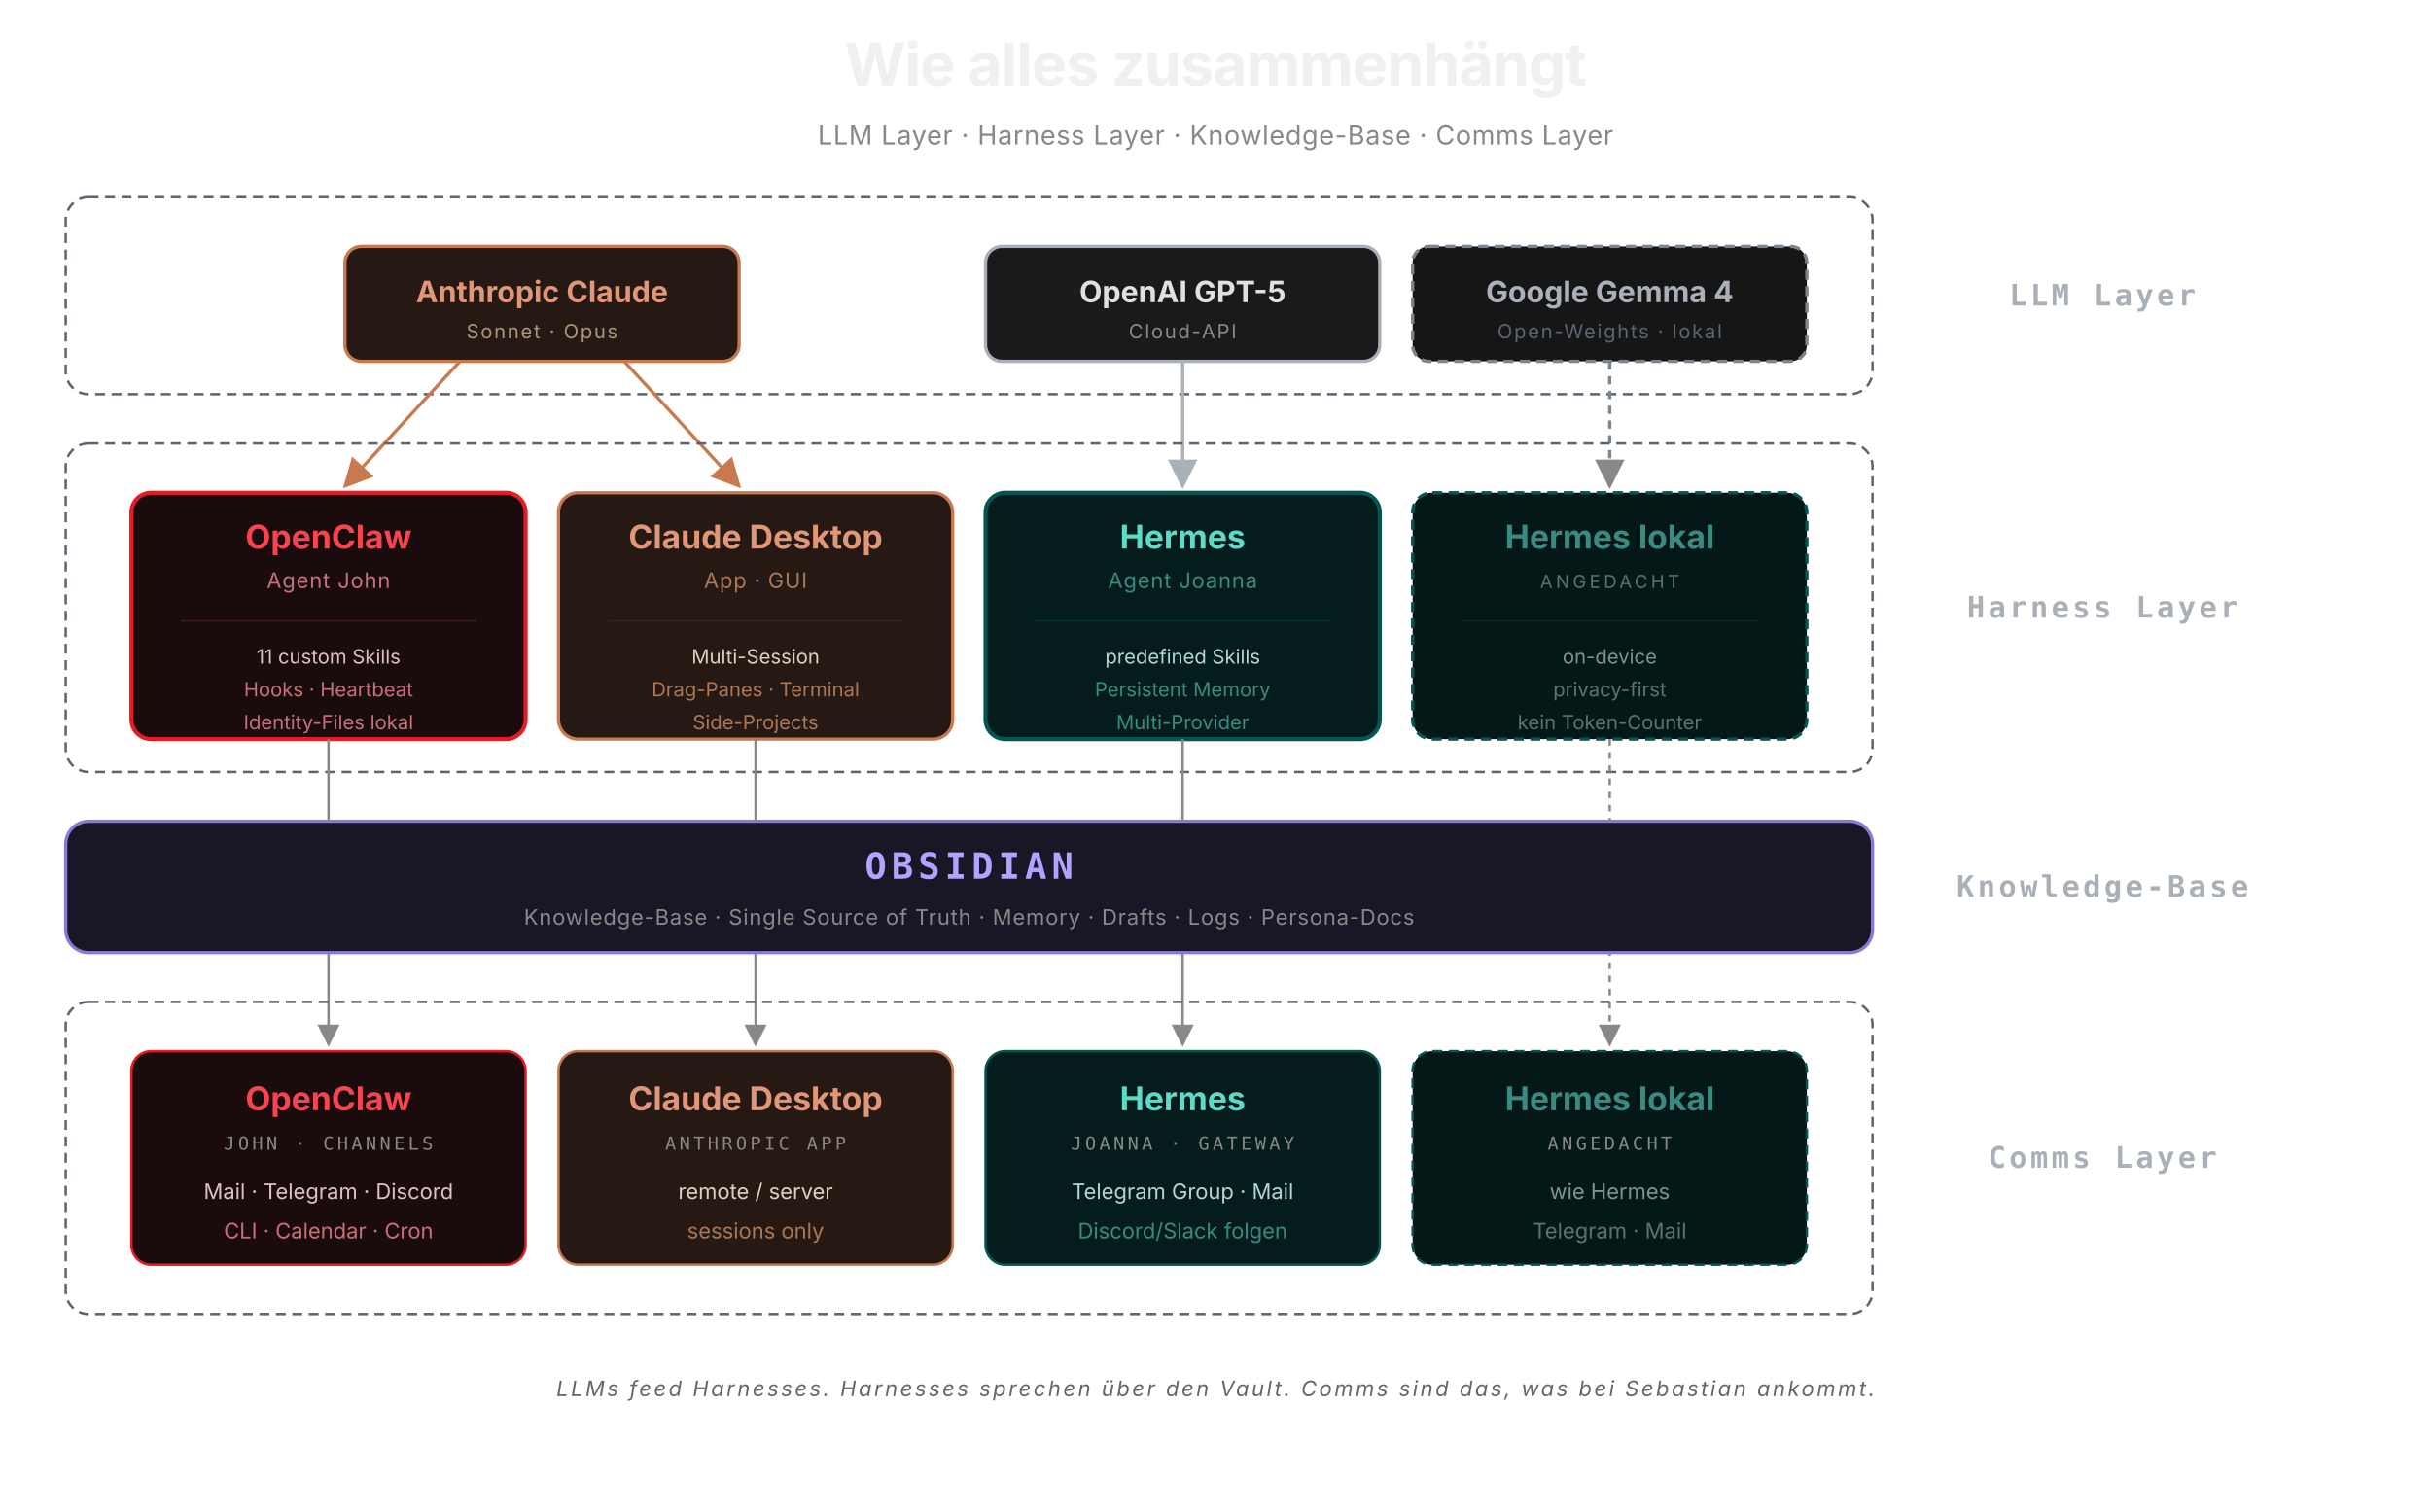
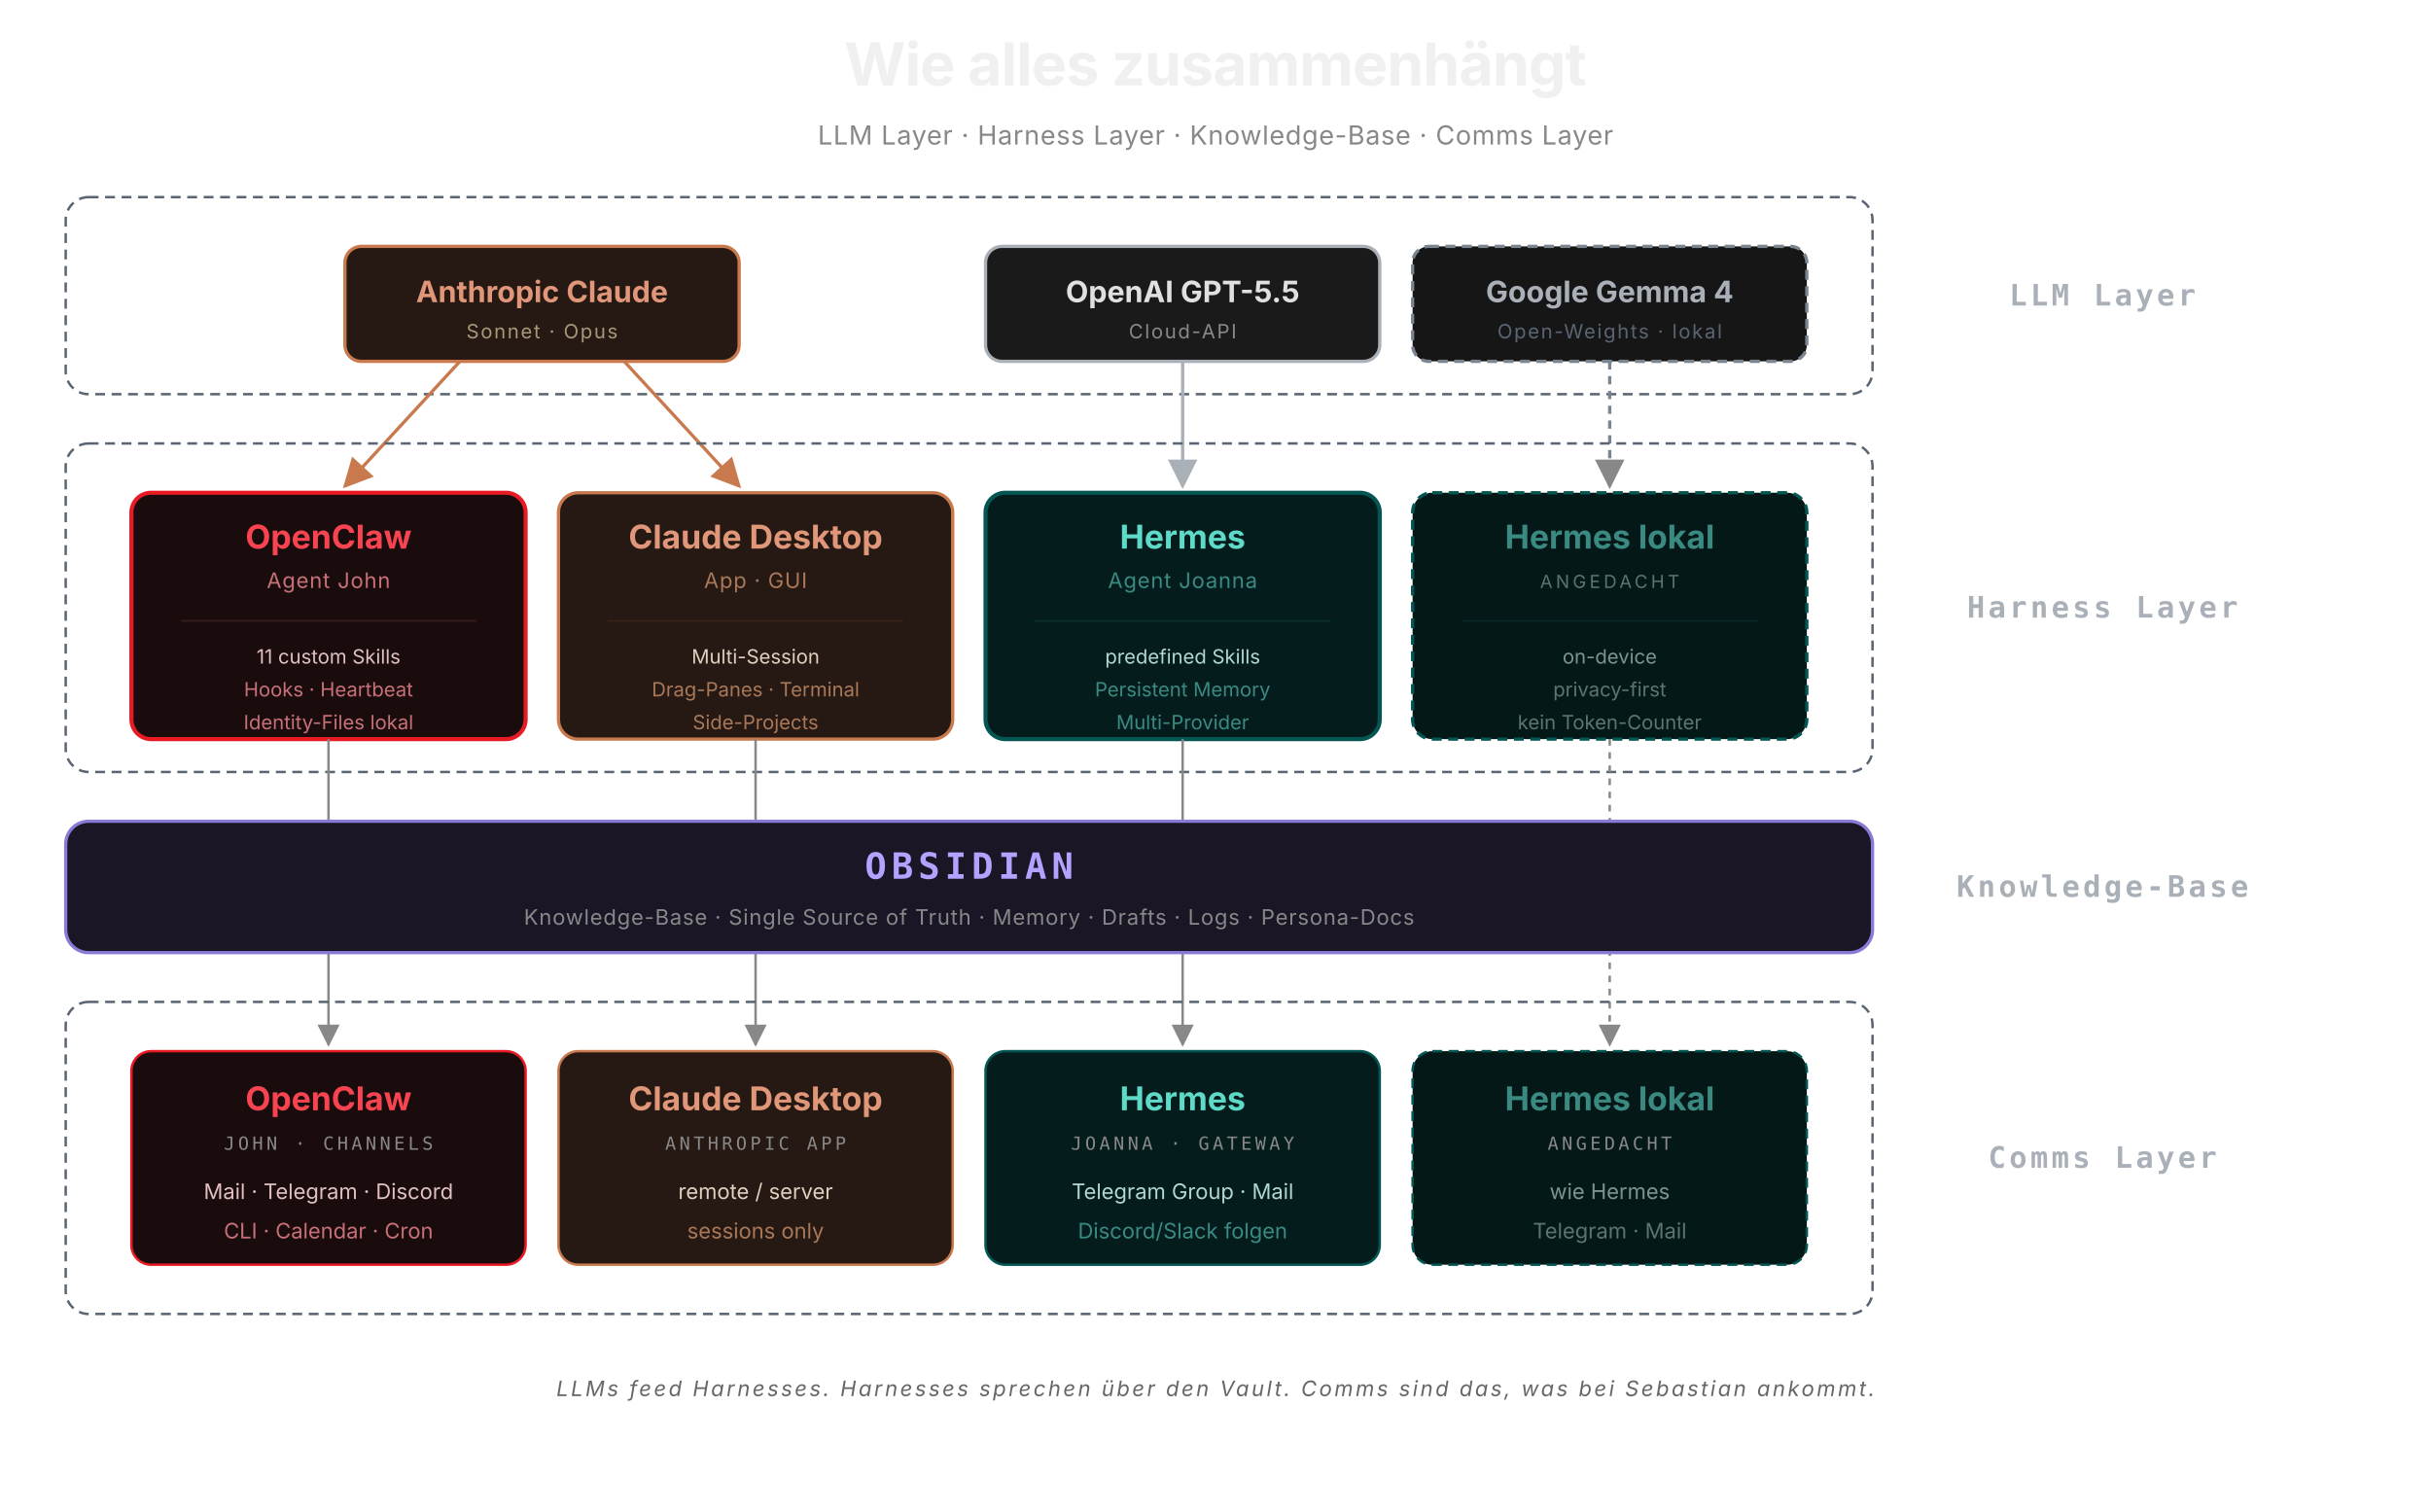
<svg xmlns="http://www.w3.org/2000/svg" viewBox="0 0 1480 920" role="img" aria-labelledby="arch-title arch-desc" style="font-family:Inter,system-ui,sans-serif;">
  <defs>
    <marker id="arrow-gray" viewBox="0 0 10 10" refX="9" refY="5" markerWidth="9" markerHeight="9" orient="auto">
      <path d="M 0 0 L 10 5 L 0 10 z" fill="#888" />
    </marker>
    <marker id="arrow-coral" viewBox="0 0 10 10" refX="9" refY="5" markerWidth="9" markerHeight="9" orient="auto">
      <path d="M 0 0 L 10 5 L 0 10 z" fill="#c87a4e" />
    </marker>
    <marker id="arrow-gray-light" viewBox="0 0 10 10" refX="9" refY="5" markerWidth="9" markerHeight="9" orient="auto">
      <path d="M 0 0 L 10 5 L 0 10 z" fill="#aab0b8" />
    </marker>
  </defs>
  <g text-anchor="middle">
    <text x="740" y="52" font-size="36" font-weight="700" fill="#f0f0f0" letter-spacing="-0.5">Wie alles zusammenhängt</text>
    <text x="740" y="88" font-size="16" fill="#888" letter-spacing="0.4">
      LLM Layer  ·  Harness Layer  ·  Knowledge-Base  ·  Comms Layer
    </text>
  </g>
  <rect x="40" y="120" width="1100" height="120" rx="14" fill="none" stroke="#5a6573" stroke-width="1.5" stroke-dasharray="6 4" />
  <text x="1280" y="186" text-anchor="middle" font-family="JetBrains Mono, monospace" font-size="18" font-weight="700" fill="#aab0b8" letter-spacing="2">LLM Layer</text>
  <g>
    <rect x="210" y="150" width="240" height="70" rx="10" fill="#261812" stroke="#c87a4e" stroke-width="2" />
    <text x="330" y="184" text-anchor="middle" font-size="18" font-weight="700" fill="#e09678">Anthropic Claude</text>
    <text x="330" y="206" text-anchor="middle" font-size="12" fill="#a89878" letter-spacing="1">Sonnet · Opus</text>
  </g>
  <g>
    <rect x="600" y="150" width="240" height="70" rx="10" fill="#1a1a1a" stroke="#aab0b8" stroke-width="2" />
-     <text x="720" y="184" text-anchor="middle" font-size="18" font-weight="700" fill="#e0e0e0">OpenAI GPT-5</text>
+     <text x="720" y="184" text-anchor="middle" font-size="18" font-weight="700" fill="#e0e0e0">OpenAI GPT-5.5</text>
    <text x="720" y="206" text-anchor="middle" font-size="12" fill="#888" letter-spacing="1">Cloud-API</text>
  </g>
  <g>
    <rect x="860" y="150" width="240" height="70" rx="10" fill="#161616" stroke="#7a8590" stroke-width="2" stroke-dasharray="6 4" />
    <text x="980" y="184" text-anchor="middle" font-size="18" font-weight="700" fill="#aab0b8">Google Gemma 4</text>
    <text x="980" y="206" text-anchor="middle" font-size="12" fill="#5a6573" letter-spacing="1">Open-Weights · lokal</text>
  </g>
  <line x1="280" y1="220" x2="210" y2="296" stroke="#c87a4e" stroke-width="2" marker-end="url(#arrow-coral)" />
  <line x1="380" y1="220" x2="450" y2="296" stroke="#c87a4e" stroke-width="2" marker-end="url(#arrow-coral)" />
  <line x1="720" y1="220" x2="720" y2="296" stroke="#aab0b8" stroke-width="2" marker-end="url(#arrow-gray-light)" />
  <line x1="980" y1="220" x2="980" y2="296" stroke="#7a8590" stroke-width="2" stroke-dasharray="5 4" marker-end="url(#arrow-gray)" />
  <rect x="40" y="270" width="1100" height="200" rx="14" fill="none" stroke="#5a6573" stroke-width="1.5" stroke-dasharray="6 4" />
  <text x="1280" y="376" text-anchor="middle" font-family="JetBrains Mono, monospace" font-size="18" font-weight="700" fill="#aab0b8" letter-spacing="2">Harness Layer</text>
  <g>
    <rect x="80" y="300" width="240" height="150" rx="12" fill="#1a0c0d" stroke="#e81b25" stroke-width="2.5" />
    <text x="200" y="334" text-anchor="middle" font-size="20" font-weight="700" fill="#f74450">OpenClaw</text>
    <text x="200" y="358" text-anchor="middle" font-size="13" fill="#c87078" letter-spacing="0.5">Agent John</text>
    <line x1="110" y1="378" x2="290" y2="378" stroke="#3a1c1d" stroke-width="1" />
    <text x="200" y="404" text-anchor="middle" font-size="12" fill="#e0c0c4">11 custom Skills</text>
    <text x="200" y="424" text-anchor="middle" font-size="12" fill="#c87078">Hooks · Heartbeat</text>
    <text x="200" y="444" text-anchor="middle" font-size="12" fill="#c87078">Identity-Files lokal</text>
  </g>
  <g>
    <rect x="340" y="300" width="240" height="150" rx="12" fill="#261812" stroke="#c87a4e" stroke-width="2" />
    <text x="460" y="334" text-anchor="middle" font-size="20" font-weight="700" fill="#e09678">Claude Desktop</text>
    <text x="460" y="358" text-anchor="middle" font-size="13" fill="#a87858" letter-spacing="0.5">App · GUI</text>
    <line x1="370" y1="378" x2="550" y2="378" stroke="#3a2218" stroke-width="1" />
    <text x="460" y="404" text-anchor="middle" font-size="12" fill="#e0d0c0">Multi-Session</text>
    <text x="460" y="424" text-anchor="middle" font-size="12" fill="#a87858">Drag-Panes · Terminal</text>
    <text x="460" y="444" text-anchor="middle" font-size="12" fill="#a87858">Side-Projects</text>
  </g>
  <g>
    <rect x="600" y="300" width="240" height="150" rx="12" fill="#041c1c" stroke="#045652" stroke-width="2.5" />
    <text x="720" y="334" text-anchor="middle" font-size="20" font-weight="700" fill="#5fdac8">Hermes</text>
    <text x="720" y="358" text-anchor="middle" font-size="13" fill="#3a8a82" letter-spacing="0.5">Agent Joanna</text>
    <line x1="630" y1="378" x2="810" y2="378" stroke="#0a3030" stroke-width="1" />
    <text x="720" y="404" text-anchor="middle" font-size="12" fill="#b0d8d0">predefined Skills</text>
    <text x="720" y="424" text-anchor="middle" font-size="12" fill="#3a8a82">Persistent Memory</text>
    <text x="720" y="444" text-anchor="middle" font-size="12" fill="#3a8a82">Multi-Provider</text>
  </g>
  <g>
    <rect x="860" y="300" width="240" height="150" rx="12" fill="#041818" stroke="#045652" stroke-width="2" stroke-dasharray="6 4" />
    <text x="980" y="334" text-anchor="middle" font-size="20" font-weight="700" fill="#3a8a82">Hermes lokal</text>
    <text x="980" y="358" text-anchor="middle" font-size="11" fill="#5a7570" letter-spacing="2">ANGEDACHT</text>
    <line x1="890" y1="378" x2="1070" y2="378" stroke="#0a2828" stroke-width="1" />
    <text x="980" y="404" text-anchor="middle" font-size="12" fill="#7a9590">on-device</text>
    <text x="980" y="424" text-anchor="middle" font-size="12" fill="#5a7570">privacy-first</text>
    <text x="980" y="444" text-anchor="middle" font-size="12" fill="#5a7570">kein Token-Counter</text>
  </g>
  <line x1="200" y1="450" x2="200" y2="636" stroke="#888" stroke-width="1.5" marker-end="url(#arrow-gray)" />
  <line x1="460" y1="450" x2="460" y2="636" stroke="#888" stroke-width="1.5" marker-end="url(#arrow-gray)" />
  <line x1="720" y1="450" x2="720" y2="636" stroke="#888" stroke-width="1.5" marker-end="url(#arrow-gray)" />
  <line x1="980" y1="450" x2="980" y2="636" stroke="#888" stroke-width="1.5" stroke-dasharray="4 4" marker-end="url(#arrow-gray)" />
  <g>
    <rect x="40" y="500" width="1100" height="80" rx="14" fill="#1a1626" stroke="#8a7ad4" stroke-width="2" />
    <text x="590" y="535" text-anchor="middle" font-family="JetBrains Mono, monospace" font-size="22" font-weight="700" fill="#b3a2ff" letter-spacing="3">OBSIDIAN</text>
    <text x="590" y="563" text-anchor="middle" font-size="13" fill="#888" letter-spacing="0.5">Knowledge-Base · Single Source of Truth · Memory · Drafts · Logs · Persona-Docs</text>
  </g>
  <text x="1280" y="546" text-anchor="middle" font-family="JetBrains Mono, monospace" font-size="18" font-weight="700" fill="#aab0b8" letter-spacing="2">Knowledge-Base</text>
  <rect x="40" y="610" width="1100" height="190" rx="14" fill="none" stroke="#5a6573" stroke-width="1.5" stroke-dasharray="6 4" />
  <text x="1280" y="711" text-anchor="middle" font-family="JetBrains Mono, monospace" font-size="18" font-weight="700" fill="#aab0b8" letter-spacing="2">Comms Layer</text>
  <g>
    <rect x="80" y="640" width="240" height="130" rx="12" fill="#1a0c0d" stroke="#e81b25" stroke-width="1.5" />
    <text x="200" y="676" text-anchor="middle" font-size="20" font-weight="700" fill="#f74450">OpenClaw</text>
    <text x="200" y="700" text-anchor="middle" font-family="JetBrains Mono, monospace" font-size="11" fill="#888" letter-spacing="2">JOHN · CHANNELS</text>
    <text x="200" y="730" text-anchor="middle" font-size="13" fill="#e0c0c4">Mail · Telegram · Discord</text>
    <text x="200" y="754" text-anchor="middle" font-size="13" fill="#c87078">CLI · Calendar · Cron</text>
  </g>
  <g>
    <rect x="340" y="640" width="240" height="130" rx="12" fill="#261812" stroke="#c87a4e" stroke-width="1.5" />
    <text x="460" y="676" text-anchor="middle" font-size="20" font-weight="700" fill="#e09678">Claude Desktop</text>
    <text x="460" y="700" text-anchor="middle" font-family="JetBrains Mono, monospace" font-size="11" fill="#888" letter-spacing="2">ANTHROPIC APP</text>
    <text x="460" y="730" text-anchor="middle" font-size="13" fill="#e0d0c0">remote / server</text>
    <text x="460" y="754" text-anchor="middle" font-size="13" fill="#a87858">sessions only</text>
  </g>
  <g>
    <rect x="600" y="640" width="240" height="130" rx="12" fill="#041c1c" stroke="#045652" stroke-width="1.5" />
    <text x="720" y="676" text-anchor="middle" font-size="20" font-weight="700" fill="#5fdac8">Hermes</text>
    <text x="720" y="700" text-anchor="middle" font-family="JetBrains Mono, monospace" font-size="11" fill="#888" letter-spacing="2">JOANNA · GATEWAY</text>
    <text x="720" y="730" text-anchor="middle" font-size="13" fill="#b0d8d0">Telegram Group · Mail</text>
    <text x="720" y="754" text-anchor="middle" font-size="13" fill="#3a8a82">Discord/Slack folgen</text>
  </g>
  <g>
    <rect x="860" y="640" width="240" height="130" rx="12" fill="#041818" stroke="#045652" stroke-width="1.5" stroke-dasharray="6 4" />
    <text x="980" y="676" text-anchor="middle" font-size="20" font-weight="700" fill="#3a8a82">Hermes lokal</text>
    <text x="980" y="700" text-anchor="middle" font-family="JetBrains Mono, monospace" font-size="11" fill="#888" letter-spacing="2">ANGEDACHT</text>
    <text x="980" y="730" text-anchor="middle" font-size="13" fill="#7a9590">wie Hermes</text>
    <text x="980" y="754" text-anchor="middle" font-size="13" fill="#5a7570">Telegram · Mail</text>
  </g>
  <text x="740" y="850" text-anchor="middle" font-size="13" fill="#666" letter-spacing="1.5" font-style="italic">
    LLMs feed Harnesses. Harnesses sprechen über den Vault. Comms sind das, was bei Sebastian ankommt.
  </text>
</svg>
